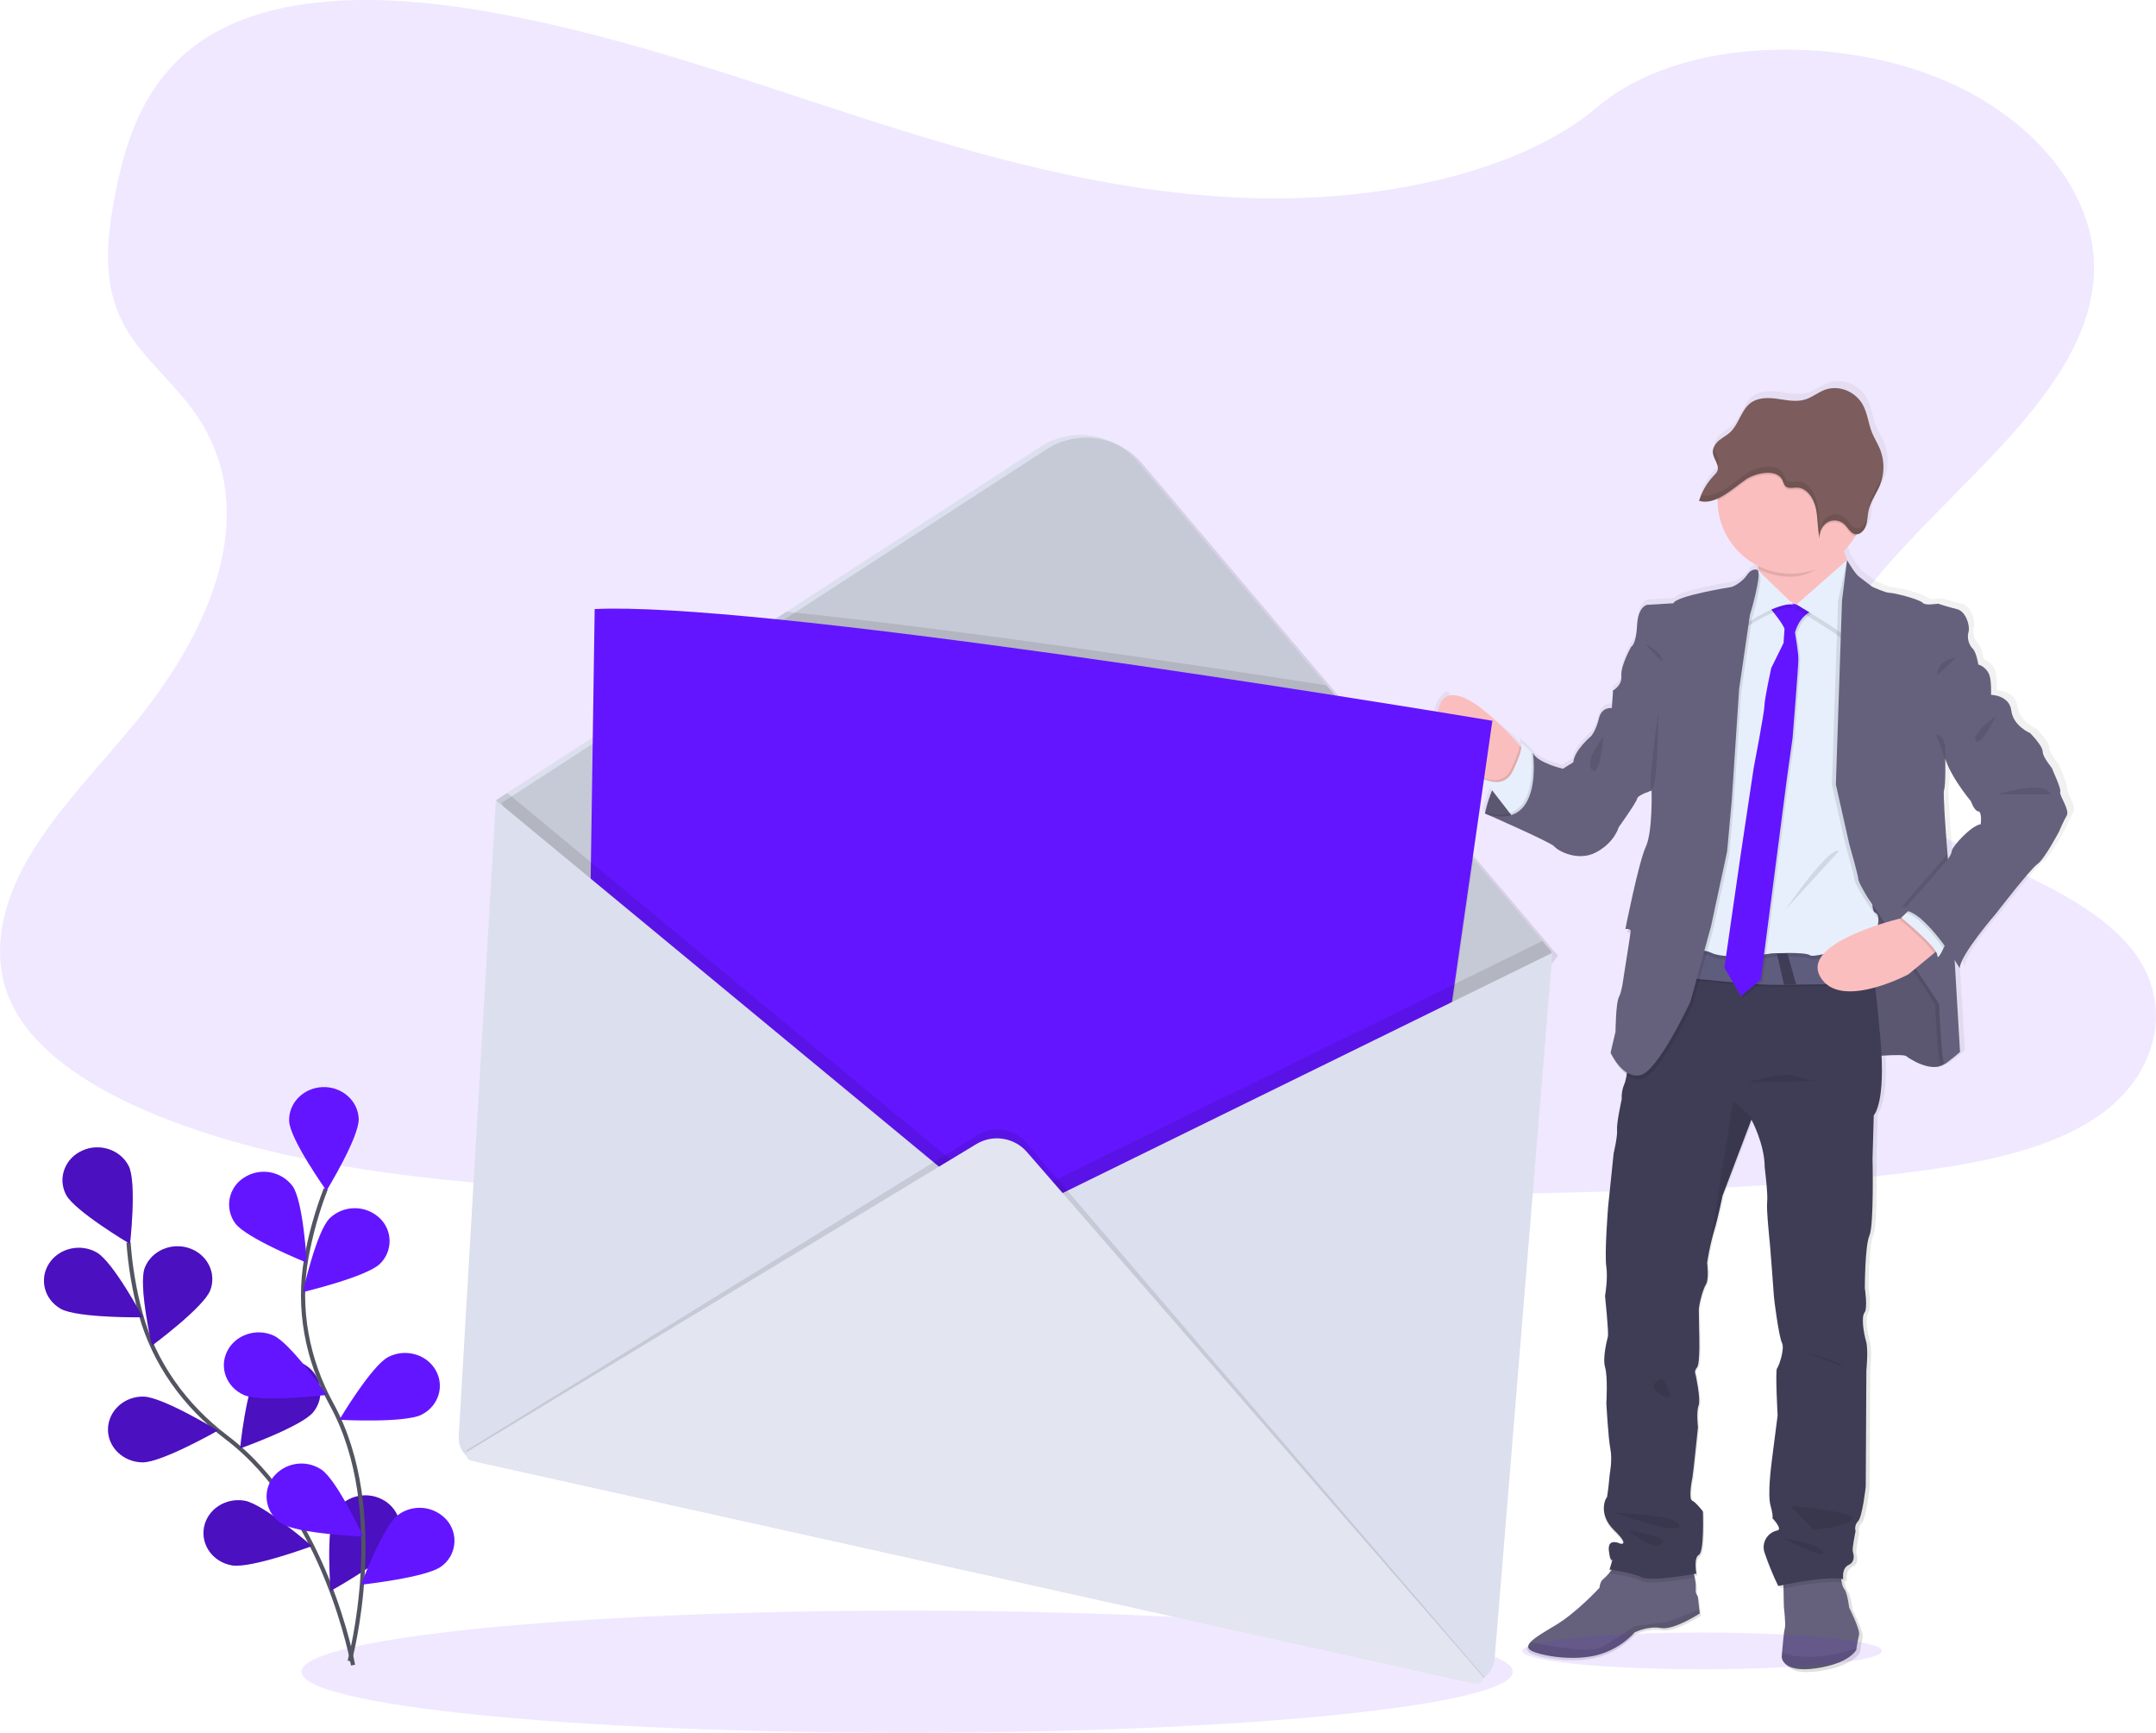
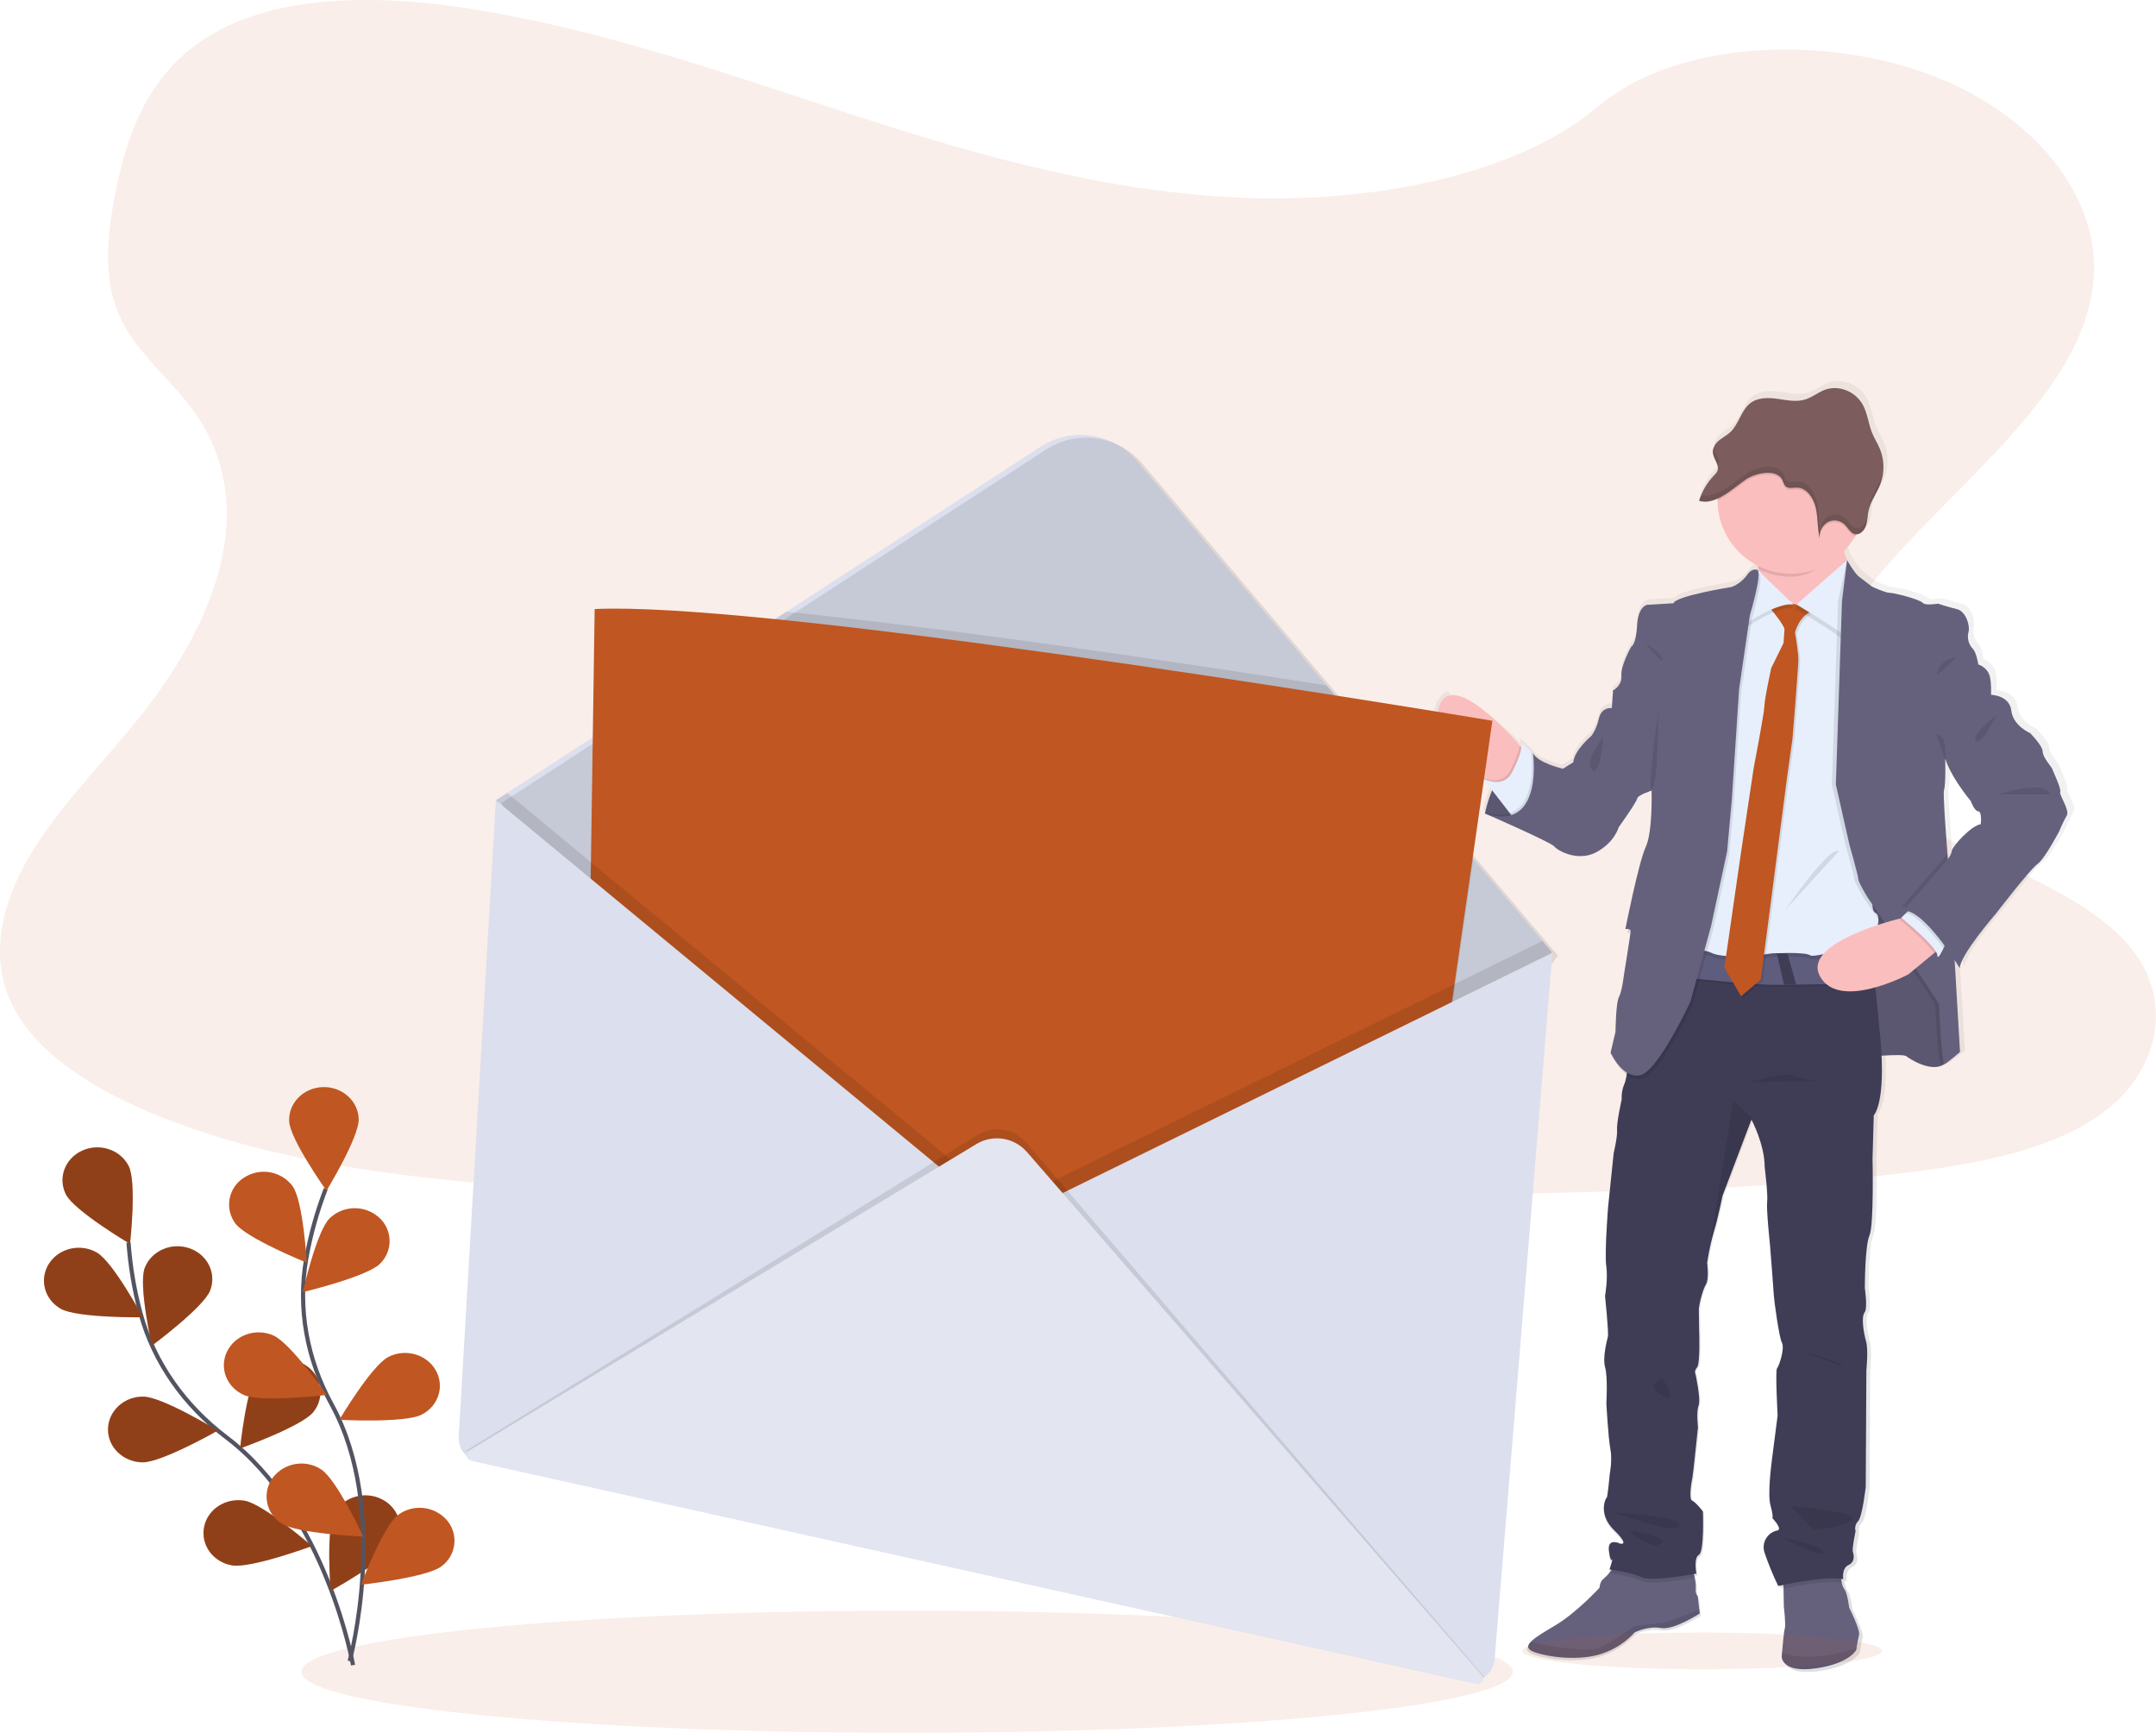
- <svg xmlns="http://www.w3.org/2000/svg" id="94c1f45f-2d92-458e-bbfe-f6c69da92e14" data-name="Layer 1" width="1034.95" height="831.61" viewBox="0 0 1034.95 831.61">
+ <svg xmlns="http://www.w3.org/2000/svg" id="94c1f45f-2d92-458e-bbfe-f6c69da92e14" data-name="Layer 1" width="1034.95px" height="831.61px" viewBox="0 0 1034.95 831.61" transform="rotate(0) scale(1, 1)">
  <defs>
    <linearGradient id="eb1b6581-0e6c-46f0-8ed9-49203ffc7122" x1="924.49" y1="836.62" x2="924.49" y2="217.05" gradientUnits="userSpaceOnUse">
-       <stop offset="0" stop-color="gray" stop-opacity="0.25" />
-       <stop offset="0.54" stop-color="gray" stop-opacity="0.12" />
-       <stop offset="1" stop-color="gray" stop-opacity="0.1" />
+       <stop offset="0" stop-color="#808080" stop-opacity="0.25" data-originalstopcolor="#808080" />
+       <stop offset="0.54" stop-color="#808080" stop-opacity="0.12" data-originalstopcolor="#808080" />
+       <stop offset="1" stop-color="#808080" stop-opacity="0.1" data-originalstopcolor="#808080" />
    </linearGradient>
  </defs>
-   <path d="M683.84,129.27C617.49,127.36,554.3,109.52,494,90S373.84,48.89,309.08,38.55c-41.65-6.65-89.28-7.59-122.84,11C153.94,67.44,143.51,98.33,137.9,127c-4.23,21.56-6.71,44.26,4.86,64.44,8,14,22.29,25.79,32.15,39.21,34.3,46.71,10.06,104.3-27.12,149.9-17.44,21.39-37.67,41.8-51.13,64.57S77,494,88.75,517.2c11.67,23,39.48,40.31,69.61,52.48,61.19,24.7,133.3,31.77,203.61,35.78,155.64,8.86,312.12,5,468.18,1.18,57.75-1.42,115.76-2.86,172.58-10.3,31.55-4.13,64.12-10.68,87-26.5,29.08-20.08,36.28-54.09,16.8-79.27-32.68-42.24-123-52.73-145.89-98.06-12.58-24.95.34-52.75,18.61-75.89,39.2-49.64,104.91-93.19,108.37-149.93,2.37-39-29.21-78-78.05-96.44-51.19-19.33-122.18-16.9-160,15.1C810.76,118.29,742.42,131,683.84,129.27Z" transform="translate(-82.53 -34.2)" fill="#6415ff" opacity="0.1" />
-   <ellipse cx="435.45" cy="802.29" rx="290.75" ry="29.32" fill="#6415ff" opacity="0.1" />
+   <path d="M683.84,129.27C617.49,127.36,554.3,109.52,494,90S373.84,48.89,309.08,38.55c-41.65-6.65-89.28-7.59-122.84,11C153.94,67.44,143.51,98.33,137.9,127c-4.23,21.56-6.71,44.26,4.86,64.44,8,14,22.29,25.79,32.15,39.21,34.3,46.71,10.06,104.3-27.12,149.9-17.44,21.39-37.67,41.8-51.13,64.57S77,494,88.75,517.2c11.67,23,39.48,40.31,69.61,52.48,61.19,24.7,133.3,31.77,203.61,35.78,155.64,8.86,312.12,5,468.18,1.18,57.75-1.42,115.76-2.86,172.58-10.3,31.55-4.13,64.12-10.68,87-26.5,29.08-20.08,36.28-54.09,16.8-79.27-32.68-42.24-123-52.73-145.89-98.06-12.58-24.95.34-52.75,18.61-75.89,39.2-49.64,104.91-93.19,108.37-149.93,2.37-39-29.21-78-78.05-96.44-51.19-19.33-122.18-16.9-160,15.1C810.76,118.29,742.42,131,683.84,129.27Z" transform="translate(-82.53 -34.2)" fill="#c05621" opacity="0.1" />
+   <ellipse cx="435.45" cy="802.29" rx="290.75" ry="29.32" fill="#c05621" opacity="0.1" />
  <path d="M252,833.31S239.1,760.22,191.22,724c-20.09-15.2-34.79-35.87-41.21-59.41a179.25,179.25,0,0,1-5.78-34.1" transform="translate(-82.53 -34.2)" fill="none" stroke="#535461" stroke-miterlimit="10" stroke-width="2" />
-   <path d="M114.21,607.49c4,7.83,30.73,23.68,30.73,23.68s3.36-29.61-.67-37.45-14-11.11-22.32-7.31S110.18,599.65,114.21,607.49Z" transform="translate(-82.53 -34.2)" fill="#6415ff" />
-   <path d="M111.66,662.28c7.9,4.51,39.44,4.11,39.44,4.11S136.87,639.81,129,635.3s-18.16-2.13-22.94,5.32S103.77,657.77,111.66,662.28Z" transform="translate(-82.53 -34.2)" fill="#6415ff" />
-   <path d="M150.87,736c9.22.13,36.23-15.25,36.23-15.25s-26.49-16.16-35.72-16.3-16.82,6.82-17,15.53S141.64,735.84,150.87,736Z" transform="translate(-82.53 -34.2)" fill="#6415ff" />
-   <path d="M193.83,785.43c9.06,1.61,38.44-9.25,38.44-9.25S209.05,756,200,754.42s-17.8,4-19.5,12.6S184.76,783.83,193.83,785.43Z" transform="translate(-82.53 -34.2)" fill="#6415ff" />
-   <path d="M183.44,653.45c-3.15,8.19-28,26.55-28,26.55s-6.58-29.12-3.43-37.31,12.74-12.42,21.41-9.45S186.59,645.27,183.44,653.45Z" transform="translate(-82.53 -34.2)" fill="#6415ff" />
-   <path d="M232.91,711.89c-5.6,6.93-35.12,17.43-35.12,17.43s3-29.65,8.56-36.57a17.38,17.38,0,0,1,23.42-3A15.2,15.2,0,0,1,232.91,711.89Z" transform="translate(-82.53 -34.2)" fill="#6415ff" />
-   <path d="M272.73,774.92c-4.28,7.72-31.49,22.78-31.49,22.78s-2.39-29.69,1.89-37.41,14.37-10.7,22.55-6.66S277,767.2,272.73,774.92Z" transform="translate(-82.53 -34.2)" fill="#6415ff" />
+   <path d="M114.21,607.49c4,7.83,30.73,23.68,30.73,23.68s3.36-29.61-.67-37.45-14-11.11-22.32-7.31S110.18,599.65,114.21,607.49Z" transform="translate(-82.53 -34.2)" fill="#c05621" />
+   <path d="M111.66,662.28c7.9,4.51,39.44,4.11,39.44,4.11S136.87,639.81,129,635.3s-18.16-2.13-22.94,5.32S103.77,657.77,111.66,662.28Z" transform="translate(-82.53 -34.2)" fill="#c05621" />
+   <path d="M150.87,736c9.22.13,36.23-15.25,36.23-15.25s-26.49-16.16-35.72-16.3-16.82,6.82-17,15.53S141.64,735.84,150.87,736Z" transform="translate(-82.53 -34.2)" fill="#c05621" />
+   <path d="M193.83,785.43c9.06,1.61,38.44-9.25,38.44-9.25S209.05,756,200,754.42s-17.8,4-19.5,12.6S184.76,783.83,193.83,785.43Z" transform="translate(-82.53 -34.2)" fill="#c05621" />
+   <path d="M183.44,653.45c-3.15,8.19-28,26.55-28,26.55s-6.58-29.12-3.43-37.31,12.74-12.42,21.41-9.45S186.59,645.27,183.44,653.45Z" transform="translate(-82.53 -34.2)" fill="#c05621" />
+   <path d="M232.91,711.89c-5.6,6.93-35.12,17.43-35.12,17.43s3-29.65,8.56-36.57a17.38,17.38,0,0,1,23.42-3A15.2,15.2,0,0,1,232.91,711.89Z" transform="translate(-82.53 -34.2)" fill="#c05621" />
+   <path d="M272.73,774.92c-4.28,7.72-31.49,22.78-31.49,22.78s-2.39-29.69,1.89-37.41,14.37-10.7,22.55-6.66S277,767.2,272.73,774.92Z" transform="translate(-82.53 -34.2)" fill="#c05621" />
  <path d="M114.21,607.49c4,7.83,30.73,23.68,30.73,23.68s3.36-29.61-.67-37.45-14-11.11-22.32-7.31S110.18,599.65,114.21,607.49Z" transform="translate(-82.53 -34.2)" opacity="0.25" />
  <path d="M111.66,662.28c7.9,4.51,39.44,4.11,39.44,4.11S136.87,639.81,129,635.3s-18.16-2.13-22.94,5.32S103.77,657.77,111.66,662.28Z" transform="translate(-82.53 -34.2)" opacity="0.25" />
  <path d="M150.87,736c9.22.13,36.23-15.25,36.23-15.25s-26.49-16.16-35.72-16.3-16.82,6.82-17,15.53S141.64,735.84,150.87,736Z" transform="translate(-82.53 -34.2)" opacity="0.25" />
  <path d="M193.83,785.43c9.06,1.61,38.44-9.25,38.44-9.25S209.05,756,200,754.42s-17.8,4-19.5,12.6S184.76,783.83,193.83,785.43Z" transform="translate(-82.53 -34.2)" opacity="0.25" />
  <path d="M183.44,653.45c-3.15,8.19-28,26.55-28,26.55s-6.58-29.12-3.43-37.31,12.74-12.42,21.41-9.45S186.59,645.27,183.44,653.45Z" transform="translate(-82.53 -34.2)" opacity="0.25" />
  <path d="M232.91,711.89c-5.6,6.93-35.12,17.43-35.12,17.43s3-29.65,8.56-36.57a17.38,17.38,0,0,1,23.42-3A15.2,15.2,0,0,1,232.91,711.89Z" transform="translate(-82.53 -34.2)" opacity="0.25" />
  <path d="M272.73,774.92c-4.28,7.72-31.49,22.78-31.49,22.78s-2.39-29.69,1.89-37.41,14.37-10.7,22.55-6.66S277,767.2,272.73,774.92Z" transform="translate(-82.53 -34.2)" opacity="0.25" />
  <path d="M250.38,831.39s19.57-71.76-8.65-123.2c-11.84-21.58-16.41-46.1-12.17-70.08a180,180,0,0,1,9.35-33.38" transform="translate(-82.53 -34.2)" fill="none" stroke="#535461" stroke-miterlimit="10" stroke-width="2" />
-   <path d="M221.33,572.22c.32,8.7,17.93,33.41,17.93,33.41s15.78-25.79,15.46-34.5-8.05-15.52-17.27-15.22S221,563.51,221.33,572.22Z" transform="translate(-82.53 -34.2)" fill="#6415ff" />
-   <path d="M195.49,621.34c5.28,7.14,34.28,18.84,34.28,18.84s-1.6-29.74-6.88-36.89a17.35,17.35,0,0,0-23.26-3.91A15.23,15.23,0,0,0,195.49,621.34Z" transform="translate(-82.53 -34.2)" fill="#6415ff" />
-   <path d="M199.69,703.71c8.38,3.65,39.68-.07,39.68-.07s-17.29-24.92-25.67-28.57-18.3-.2-22.17,7.71S191.32,700.06,199.69,703.71Z" transform="translate(-82.53 -34.2)" fill="#6415ff" />
-   <path d="M217.74,765.36c7.61,4.94,39.12,6.25,39.12,6.25s-12.58-27.31-20.18-32.24a17.33,17.33,0,0,0-23.23,4A15.23,15.23,0,0,0,217.74,765.36Z" transform="translate(-82.53 -34.2)" fill="#6415ff" />
-   <path d="M264.9,640.73c-6.4,6.28-37,13.57-37,13.57s6.49-29.15,12.88-35.43a17.42,17.42,0,0,1,23.63-.44A15.16,15.16,0,0,1,264.9,640.73Z" transform="translate(-82.53 -34.2)" fill="#6415ff" />
-   <path d="M285,713.08c-8.09,4.19-39.58,2.5-39.58,2.5s15.43-26,23.52-30.16,18.25-1.39,22.68,6.25S293.13,708.89,285,713.08Z" transform="translate(-82.53 -34.2)" fill="#6415ff" />
-   <path d="M294.39,785.94c-7.23,5.42-38.57,8.78-38.57,8.78s10.56-28.07,17.79-33.49a17.38,17.38,0,0,1,23.47,2.55A15.19,15.19,0,0,1,294.39,785.94Z" transform="translate(-82.53 -34.2)" fill="#6415ff" />
+   <path d="M221.33,572.22c.32,8.7,17.93,33.41,17.93,33.41s15.78-25.79,15.46-34.5-8.05-15.52-17.27-15.22S221,563.51,221.33,572.22Z" transform="translate(-82.53 -34.2)" fill="#c05621" />
+   <path d="M195.49,621.34c5.28,7.14,34.28,18.84,34.28,18.84s-1.6-29.74-6.88-36.89a17.35,17.35,0,0,0-23.26-3.91A15.23,15.23,0,0,0,195.49,621.34Z" transform="translate(-82.53 -34.2)" fill="#c05621" />
+   <path d="M199.69,703.71c8.38,3.65,39.68-.07,39.68-.07s-17.29-24.92-25.67-28.57-18.3-.2-22.17,7.71S191.32,700.06,199.69,703.71Z" transform="translate(-82.53 -34.2)" fill="#c05621" />
+   <path d="M217.74,765.36c7.61,4.94,39.12,6.25,39.12,6.25s-12.58-27.31-20.18-32.24a17.33,17.33,0,0,0-23.23,4A15.23,15.23,0,0,0,217.74,765.36Z" transform="translate(-82.53 -34.2)" fill="#c05621" />
+   <path d="M264.9,640.73c-6.4,6.28-37,13.57-37,13.57s6.49-29.15,12.88-35.43a17.42,17.42,0,0,1,23.63-.44A15.16,15.16,0,0,1,264.9,640.73Z" transform="translate(-82.53 -34.2)" fill="#c05621" />
+   <path d="M285,713.08c-8.09,4.19-39.58,2.5-39.58,2.5s15.43-26,23.52-30.16,18.25-1.39,22.68,6.25S293.13,708.89,285,713.08Z" transform="translate(-82.53 -34.2)" fill="#c05621" />
+   <path d="M294.39,785.94c-7.23,5.42-38.57,8.78-38.57,8.78s10.56-28.07,17.79-33.49a17.38,17.38,0,0,1,23.47,2.55A15.19,15.19,0,0,1,294.39,785.94Z" transform="translate(-82.53 -34.2)" fill="#c05621" />
  <path d="M1074.74,412.36c.6-1.64-3.9-10.73-3.9-11.18s-4.65-5.52-4.65-8.35-6.16-8.94-6.16-8.94-8.25-3.43-9.15-10.88-9.89-7.61-9.91-7.61h0s0-.68.06-1.71c0-2.32-.07-6.46-1.11-8.72a8.85,8.85,0,0,0-5.11-4.33s-.9-5.81-2.7-7.6A8.56,8.56,0,0,1,1030,335c.9-2.83-1.2-10-5.56-11s-9.3-2.68-9.3-2.68-.49.09-1.2.19l-.6-.19a26.78,26.78,0,0,1-3.16.39,3.85,3.85,0,0,1-2.54-.84c-1.51-1.64-13.67-4.77-15.92-4.77s-8.71-3-8.71-3l-6.44-4.92c-1.81-1.38-5.16-7-5.65-7.79l-.06-.11h0l0,0a27,27,0,0,1-1.36-3.92v0a35.44,35.44,0,0,0,5.58-7.67c.16-.29.3-.59.44-.88a3.59,3.59,0,0,0,1-.16c.13,0,.26-.1.39-.15a6.55,6.55,0,0,0,3.19-3.81h0c.11-.32.21-.65.29-1,0-.11,0-.23.07-.34s.1-.45.14-.68.05-.26.07-.38.07-.45.1-.68,0-.25,0-.37c0-.29.07-.57.11-.85h0a30.28,30.28,0,0,1,.47-3.15s0,0,0,0h0c.9-4,3.33-7.46,5.06-11.2h0c.25-.53.48-1.08.69-1.63s.42-1.2.59-1.81l.15-.56c.11-.44.21-.89.3-1.34,0-.2.08-.4.11-.6.1-.62.19-1.24.24-1.87A23.18,23.18,0,0,0,987,246.72c-1.13-2.8-2.8-5.32-3.94-8.12-1.73-4.24-2.18-9-4.29-13.08-3.53-6.78-11.85-10.17-18.69-7.62-3.27,1.21-6.1,3.57-9.41,4.63-4.44,1.41-9.18.35-13.77-.29s-9.67-.69-13.36,2.31c-4.25,3.45-5.42,9.94-9.41,13.73-1.67,1.59-3.76,2.61-5.53,4.08a9,9,0,0,0-2.77,3.79c0,.11-.07.21-.1.32s-.07.25-.1.38-.06.3-.08.45,0,.21,0,.31a5.33,5.33,0,0,0,0,.8h0a6.54,6.54,0,0,0,.13.75c0,.07,0,.14,0,.21s.12.41.19.62a.56.56,0,0,0,0,.12c.08.23.17.45.26.68l.15.34.12.28a17.38,17.38,0,0,1,1.39,3.46,3.91,3.91,0,0,1-.13,2.29,7,7,0,0,1-1.67,2.18,31,31,0,0,0-6.77,10.85c-.17.46-.34.92-.49,1.4v0l.21.05a8.52,8.52,0,0,0,1.31.29c.25,0,.5.06.76.08a11.75,11.75,0,0,0,3.06-.24c.25-.05.51-.11.76-.18a18.87,18.87,0,0,0,3-1.11c0,.3,0,.61,0,.91s0,.34,0,.51a35.47,35.47,0,0,0,19.69,31.71c0,.32.09.65.13,1s.07.54.1.81l-.4-.39s-2.71-1.34-5.26,2.53-7.35,5.67-7.35,5.67-27.32,4.32-28.37,7.9l-12.76.74s-4.51.6-5,10-2.85,10.29-2.85,10.29-5.25,9.24-4.8,14-4,7.16-4,7.16l-.6,8.49s-5-.74-6.31,5.07-3.75,8.5-3.75,8.5-8.26,6.86-8.71,12.67l-5.1,3.13s-11.86-2.68-14.56-7.45l-.83-.78a.75.75,0,0,1-.07-.12.28.28,0,0,0,0,.06c-1.78-1.68-5.54-5.18-5-4.38a3.64,3.64,0,0,1,.24,2.4l-.88-1-2.36-2.62s-19.17-18-30.43-19.38h0c-.15-.29-.87-3.12-2.79-1.35a15.65,15.65,0,0,0-.11,23l17.95,16.77.46.34,3.86,5c-.65,1.56-1.2,3.07-1.65,4.45,0,0,0,.09-.05.13-.09.3-.19.58-.28.86l-.09.3c-.08.28-.17.56-.25.82s-.09.33-.14.49,0,.19-.08.28c-.42,1.5-.7,2.65-.84,3.29l-1-.31,1,.42c0,.05,0,.11,0,.16l-.06.31.92.4c5.26,2.29,31.51,13.8,32.86,15.55,1.5,1.93,11.4,7.6,20.41,2.83s11-12.08,11-12.08,8.7-12.07,9-13.86,7.06-3.88,7.06-3.88.6,20-2.85,27.28-9.91,39.66-9.91,39.66a4.76,4.76,0,0,1,1.28-.08c-.24,1.17-.38,1.87-.38,1.87a4.46,4.46,0,0,1,1.59,0c-.48,3.68-3.24,20.76-3.24,20.76s-.9,7.75-2.4,10.43-1.65,16.7-1.65,16.7l-2.4,10.13a19.57,19.57,0,0,0,.91,1.75v0s2.58,5.72,6.91,8.93a18.3,18.3,0,0,1-1.21,4.64,16.07,16.07,0,0,0-1.2,7.15s-2.55,11.48-2.25,14.76-1.65,11.33-1.65,11.33L854.54,613s-1.8,22.51-.9,28.63-.61,14.45-.61,14.45,1.8,17.74,1.35,19.68-2.7,10.28-1.35,14.91.61,17.29.61,17.29.9,16.69,1.94,22.06-.3,12.23-.3,12.23-1,11.47-1.5,11.47-4.35,7.9,3.6,15.66,3,6.55,3,6.55-6.3-3.13-5.56,3.28c.72,6.1,1.71,4.51,1.8,4.34l-1.5,4.9,1,.15-.87,1a23.29,23.29,0,0,1-3,3.14c-1.81,1.34-2,4.32-2,4.32s-11.1,12.08-21.46,18.19c-5.45,3.22-10.15,5.94-12.2,8.19-1.85,2-1.55,3.66,2.29,4.93,8.11,2.68,22.36,4,32.57.6a38.06,38.06,0,0,0,15.91-10.29s6.46-3.28,12.77-2.09,18.91-7,18.91-7l-.23-2.12-.67-6.09a4.79,4.79,0,0,1-1.05-3.72,19.31,19.31,0,0,0-.53-5.36c-.1-.59-.22-1.18-.33-1.73l1.15-.21s-1.49-7.61,1.21-9.1,1.94-21,1.94-21-3.44-4.47-5.25-5.21-.15-10,.16-11.19,2.7-24.3,2.7-24.3-.9-7.3.3-10.43S897,694,897,694s-.9-1.49.76-3.28,1-17.74,1-17.74-.14-8.05-.14-10.14,1.8-9.69,3.45-12.22.6-10.44.6-10.44v0l.09-.59c0-.23.08-.51.14-.85l.13-.79A112.6,112.6,0,0,1,906,624.94c2-6.26,4.2-17.29,4.2-17.29l14-36.4.16-.43s6.45,11.93,6.45,23c0,0,1.65,13.27,1.2,16.85S933.34,631,933.34,631s1.95,24.15,1.95,25.2,2.4,19.68,3.91,22.51-1.51,11.48-2.41,12.37.3,22.81.3,22.81-2.25,17.29-2.7,20.87-2.25,17.3-.75,22.66.9,6.11.9,6.11,5.41,5.52,2.25,6a8.25,8.25,0,0,0-6,10.87,139.25,139.25,0,0,0,6.61,16s.93-.21,2.48-.52l0,1.77.18,8.88s1,8.5.45,10.44c-.44,1.42-1,8.1-1.33,11.59-.11,1.27-.17,2.12-.17,2.12s0,7.9,16.66,5.52,19.66-8.94,19.66-8.94,0-.31.12-.82c.25-1.51.79-4.71,1.23-6.49.6-2.39-4.8-13.12-4.8-13.12s-.9-7.3-2.41-8.94a7.92,7.92,0,0,1-1.2-3.13c-.14-.6-.26-1.23-.36-1.84a11,11,0,0,1,1.11.2s-.9-5.22,2.56-6.86,2.55-5.06,2.1-6.56,1.35-9.84,1.35-9.84a4.85,4.85,0,0,1,1.2-4.76c2.11-2.1,3.75-16.7,3.75-16.7l.3-56.35s1.06-10-.14-14-2.41-11.77-.76-13.86.15-11.77.15-11.77,0-20.43,2.26-25.49,1.5-37.12,1.5-37.12l.59-21s4.91-4.64,3.75-28.83c5.23-.33,11.13-.52,12,.2,1.65,1.35,12.31,8.2,18.61,3.88,1.35-.6,7.5-5.81,7.5-5.81l-2.64-44.7c1.65,2.49,2.65,4.15,2.65,4.15,0-6.26,17.71-26.54,17.71-26.54s16.51-21.31,20.11-23.85,10.66-15.95,10.66-15.95a64.65,64.65,0,0,1,3.61-7.45C1079.55,421.16,1074.14,414,1074.74,412.36ZM1036,428c-4.5.45-14,10.74-14.11,13-.07,1.18-1.07,2.76-2,4-.07-.9-.15-1.82-.22-2.75-1.06-13.17-2.21-29.22-1.69-30.78.91-2.68.6-14.75.6-14.75l0,0,.16-.23c3,9.35,12.43,20.38,12.43,20.38s1.65,4.77,3.6,4.92S1036,428,1036,428Z" transform="translate(-82.53 -34.2)" fill="url(#eb1b6581-0e6c-46f0-8ed9-49203ffc7122)" />
  <path d="M795.34,424.61s5.47-28.7,23.08-28.85l12.87,26.48-8.58,5.92S804.07,428.75,795.34,424.61Z" transform="translate(-82.53 -34.2)" fill="#65617d" />
  <path d="M831.29,422.24l-8.58,5.92s-13.12.42-22.5-1.89a26.92,26.92,0,0,1-4.87-1.66s0-.16.1-.46c0,0,0-.07,0-.11a64.76,64.76,0,0,1,3.33-10.54c.55-1.29,1.16-2.62,1.82-3.95,2.58-5,6.2-9.82,11.16-12.23a15.17,15.17,0,0,1,5.87-1.53l.52,0h.26l.28.59,4.35,8.94Z" transform="translate(-82.53 -34.2)" opacity="0.1" />
  <path d="M977.45,541.48s18.5-1.77,20.12-.44,12.13,8.13,18.35,3.84,2.07-19.23,2.07-19.82-.59-21.75-.59-21.75l-11.1-14.94-13.9-26.18L964,459.37l.74,41.58-.15,21.3Z" transform="translate(-82.53 -34.2)" fill="#65617d" />
  <path d="M977.45,541.48s18.5-1.77,20.12-.44,12.13,8.13,18.35,3.84,2.07-19.23,2.07-19.82-.59-21.75-.59-21.75l-11.1-14.94-13.9-26.18L964,459.37l.74,41.58-.15,21.3Z" transform="translate(-82.53 -34.2)" opacity="0.1" />
  <path d="M814.72,395s-1.48,18.05-12.72,18.34c0,0-3.19-1.92-7.48-5.12-9.88-7.39-25.55-21.6-21.22-34.82,6.21-18.93,36.39,16,36.39,16L812,392Z" transform="translate(-82.53 -34.2)" fill="#fbbebe" />
  <path d="M814.72,395s-1.48,18.05-12.72,18.34c0,0-3.19-1.92-7.48-5.12l-.95-1.23a14.79,14.79,0,0,0,6.16,1.66,8.33,8.33,0,0,0,8-5.07,63.51,63.51,0,0,0,3.11-7.16A20.87,20.87,0,0,0,812,392Z" transform="translate(-82.53 -34.2)" opacity="0.1" />
  <path d="M809.84,427.72l-2.53-3.26-8.52-11-4.34-5.61a14.62,14.62,0,0,0,6.16,1.66c2.83.07,6-1,8-5.06a64.62,64.62,0,0,0,3.11-7.17c1.4-4,1.38-6,.88-6.73s3.14,2.68,4.89,4.34l.06.06.82.77.3.6,4.29,8.57s0,.12,0,.36C823.38,408,824.83,425.27,809.84,427.72Z" transform="translate(-82.53 -34.2)" fill="#e7effd" />
  <path d="M898.46,808.51s-12.43,8.14-18.64,7-12.58,2.08-12.58,2.08a37.48,37.48,0,0,1-15.69,10.21c-10,3.4-24.1,2.06-32.09-.6-3.78-1.26-4.09-2.88-2.27-4.89,2-2.24,6.66-4.93,12-8.13,10.21-6.06,21.15-18,21.15-18s.15-3,1.93-4.28a23.06,23.06,0,0,0,3-3.12c1.59-1.88,3.08-3.84,3.08-3.84L894.91,786s.62,2.63,1.11,5.32a19.27,19.27,0,0,1,.51,5.33,4.82,4.82,0,0,0,1,3.69l.66,6Z" transform="translate(-82.53 -34.2)" fill="#65617d" />
  <path d="M974.94,818.72c-.44,1.77-1,4.94-1.21,6.43l-.13.82s-3,6.51-19.37,8.88-16.42-5.48-16.42-5.48.06-.84.16-2.11c.29-3.46.88-10.09,1.32-11.5.58-1.92-.45-10.36-.45-10.36l-.17-8.81-.13-6.12,27.23-2.82a49.4,49.4,0,0,0,.88,6.06,7.75,7.75,0,0,0,1.19,3.11c1.48,1.63,2.36,8.88,2.36,8.88S975.53,816.35,974.94,818.72Z" transform="translate(-82.53 -34.2)" fill="#65617d" />
  <path d="M894.91,786s.62,2.63,1.11,5.32c-3.95.73-21.21,3.72-25.52,1.63-4.89-2.37-15.39-3.7-15.39-3.7l.17-.6c1.59-1.88,3.08-3.84,3.08-3.84Z" transform="translate(-82.53 -34.2)" opacity="0.1" />
  <path d="M966.65,793.71c-6.9-1.17-22,1.66-28,2.88l-.13-6.12,27.23-2.82A49.4,49.4,0,0,0,966.65,793.71Z" transform="translate(-82.53 -34.2)" opacity="0.1" />
  <path d="M982,569.44l-.59,20.86s.74,31.81-1.48,36.84-2.22,25.3-2.22,25.3,1.48,9.61-.15,11.68-.44,9.76.74,13.76.15,13.91.15,13.91l-.3,55.92s-1.62,14.49-3.7,16.57a4.85,4.85,0,0,0-1.18,4.73s-1.77,8.28-1.33,9.77,1.33,4.88-2.07,6.5-2.52,6.81-2.52,6.81c-8.13-1.93-31.21,3.26-31.21,3.26a138.84,138.84,0,0,1-6.51-15.84,8.19,8.19,0,0,1,5.92-10.79c3.1-.45-2.22-5.92-2.22-5.92s.59-.74-.89-6.06.29-19,.74-22.5,2.66-20.71,2.66-20.71-1.18-21.74-.29-22.63,3.84-9.47,2.37-12.28-3.86-21.3-3.86-22.34-1.91-25-1.91-25-1.78-16.72-1.33-20.27-1.19-16.71-1.19-16.71c0-11-6.36-22.79-6.36-22.79l-.16.43L909.4,608.06s-2.22,10.94-4.14,17.15a112.18,112.18,0,0,0-2.89,12.85l-.13.79c0,.33-.1.61-.13.83l-.09.6v0s1,7.84-.6,10.36-3.4,10.06-3.4,12.13.15,10.06.15,10.06.59,15.83-1,17.61-.75,3.25-.75,3.25,2.66,12,1.48,15.09-.29,10.35-.29,10.35-2.37,22.94-2.66,24.12-1.93,10.36-.15,11.1,5.17,5.17,5.17,5.17.75,19.39-1.92,20.86-1.19,9-1.19,9-21.44,4.14-26.32,1.77-15.39-3.7-15.39-3.7l1.47-4.86c-.09.17-1.07,1.75-1.77-4.31-.73-6.36,5.48-3.26,5.48-3.26s4.88,1.19-3-6.5-4-15.54-3.55-15.54,1.49-11.38,1.49-11.38,1.33-6.81.29-12.14-1.92-21.9-1.92-21.9.74-12.57-.59-17.15.88-12.88,1.33-14.8S853,656.13,853,656.13s1.48-8.28.59-14.34.89-28.41.89-28.41l2.66-25.74s1.92-8,1.63-11.25S861,561.75,861,561.75a16,16,0,0,1,1.18-7.1c1.48-3,2.07-12.72,2.07-12.72l14.21-32.55,7-28.7,93.93-.89s.35,2.49.92,7,1.37,11.21,2.26,19.48c.82,7.51,1.72,16.34,2.59,26.17C988,563.82,982,569.44,982,569.44Z" transform="translate(-82.53 -34.2)" fill="#3f3d56" />
  <path d="M973.31,310.4l-21.9,23.38s-28.1-11.25-25.14-15.09c1.14-1.49,1-6.19.3-11.37-1-8.2-3.26-17.63-3.26-17.63s49.11-8,45,.29c-1.51,3-1.25,6.56-.31,9.83A37,37,0,0,0,973.31,310.4Z" transform="translate(-82.53 -34.2)" fill="#fbbebe" />
  <path d="M968.28,290c-1.51,3-2.23,3.32-1.29,6.59C960.57,303.46,952.4,311,942.24,311a35.06,35.06,0,0,1-15.67-3.67c-1-8.2-3.26-17.63-3.26-17.63S972.42,281.7,968.28,290Z" transform="translate(-82.53 -34.2)" opacity="0.1" />
  <path d="M977.46,274.89a35.22,35.22,0,0,1-70.43,0c0-.17,0-.34,0-.5a35.21,35.21,0,0,1,70.42.5Z" transform="translate(-82.53 -34.2)" fill="#fbbebe" />
  <path d="M982.55,507.18c-4.66,0-20.19.17-37.55.44h-.21l-5.73.1h-.18c-20.58.33-40.87-3.69-49-2.93-17.3,1.62,6.22-16,6.22-16a144.78,144.78,0,0,0,39.43,4l5-.26c15.72-.89,31.53-2.37,39.79-4.85C980.87,492.26,981.66,498.91,982.55,507.18Z" transform="translate(-82.53 -34.2)" opacity="0.1" />
  <path d="M982.55,506.29c-4.66,0-20.19.17-37.55.44h-.21l-5.73.1h-.18c-20.58.33-40.87-3.69-49-2.93-17.3,1.63,6.22-16,6.22-16a144.78,144.78,0,0,0,39.43,4l5-.26c15.72-.89,31.53-2.37,39.79-4.84C980.87,491.38,981.66,498,982.55,506.29Z" transform="translate(-82.53 -34.2)" fill="#5f5d7e" />
  <path d="M932.78,320.16l-27.22,12.73-21,162.43s12.42-5.62,19.53-2.07,29,.3,29,.3,16-.89,18.35.89S981.6,487,981.6,487s5-11.24,1.18-13S984,454.79,984,454.79L981.6,337.62l-4.74-15.09-12.72-7.69-13,10.35-6.21.89Z" transform="translate(-82.53 -34.2)" opacity="0.1" />
  <path d="M932.78,318.39l-27.22,12.72-21,162.44s12.42-5.62,19.53-2.07,29,.29,29,.29,16-.88,18.35.89,30.18-7.4,30.18-7.4,5-11.24,1.18-13S984,453,984,453L981.6,335.84l-4.74-15.08-12.72-7.7-13,10.36-6.21.89Z" transform="translate(-82.53 -34.2)" fill="#e7effd" />
  <path d="M932.33,325.93s7.84,9.32,7.7,11.25-.45,6.51-.45,6.51l-5.92,12s-3.25,14.94-3.25,18.05-5.18,30-5.18,30L919,445.17l-7.84,54.3,8,13.75,9.46-8,12.58-96.76,2.66-19.08s2.81-34.32,2.81-37.87-1.62-12.87-1.62-12.87,1.92-8.88,9.91-11-.59-.45-.59-.45l-4.59-3.69-4,1.62S934.7,321.79,932.33,325.93Z" transform="translate(-82.53 -34.2)" opacity="0.1" />
-   <path d="M931.44,325.05s7.85,9.32,7.7,11.24-.45,6.51-.45,6.51l-5.91,12s-3.26,14.94-3.26,18.05-5.18,30-5.18,30l-6.21,41.42-7.84,54.3,8,13.76,9.47-8,12.57-96.75L943,388.51s2.81-34.32,2.81-37.87-1.62-12.87-1.62-12.87,1.92-8.88,9.91-10.95-.59-.44-.59-.44l-4.59-3.7-4,1.63S933.81,320.9,931.44,325.05Z" transform="translate(-82.53 -34.2)" fill="#6415ff" />
+   <path d="M931.44,325.05s7.85,9.32,7.7,11.24-.45,6.51-.45,6.51l-5.91,12s-3.26,14.94-3.26,18.05-5.18,30-5.18,30l-6.21,41.42-7.84,54.3,8,13.76,9.47-8,12.57-96.75L943,388.51s2.81-34.32,2.81-37.87-1.62-12.87-1.62-12.87,1.92-8.88,9.91-10.95-.59-.44-.59-.44l-4.59-3.7-4,1.63S933.81,320.9,931.44,325.05Z" transform="translate(-82.53 -34.2)" fill="#c05621" />
  <path d="M926.27,309.51s-1.19.89-1.48,6.81-4.44,19.23-4.44,19.23,15.39-10.65,23.08-9.47Z" transform="translate(-82.53 -34.2)" opacity="0.1" />
  <path d="M926.27,307.74s-1.19.88-1.48,6.8-4.44,19.23-4.44,19.23,15.39-10.65,23.08-9.46Z" transform="translate(-82.53 -34.2)" fill="#e7effd" />
  <path d="M968.28,304.78,944,326.08s20.42,12.13,23.08,15.09,5.32-29,5.32-29Z" transform="translate(-82.53 -34.2)" opacity="0.1" />
  <path d="M969.17,303l-24.26,21.31S965.32,336.44,968,339.4s5.32-29,5.32-29Z" transform="translate(-82.53 -34.2)" fill="#e7effd" />
  <path d="M927.15,309.51s-2.66-1.33-5.17,2.52a16.8,16.8,0,0,1-7.25,5.62s-26.93,4.29-28,7.84l-12.58.74s-4.44.59-4.88,9.91-2.81,10.21-2.81,10.21-5.18,9.17-4.73,13.9-4,7.11-4,7.11l18.49,48.08s.6,19.82-2.81,27.07-9.76,39.35-9.76,39.35,2.66-.59,2.51,1.18S863,504.2,863,504.2s-.89,7.69-2.37,10.36S859,531.12,859,531.12l-2.36,10.06s5.62,12.58,14.2,10.8,24.11-35.35,24.11-35.35l9.92-36.25,7.69-35.8,2.22-24.26,3.55-53.7,5.18-35.51S929.23,312,927.15,309.51Z" transform="translate(-82.53 -34.2)" opacity="0.1" />
  <path d="M926.27,307.74s-2.67-1.33-5.18,2.51a16.71,16.71,0,0,1-7.25,5.62s-26.92,4.29-28,7.84l-12.58.74s-4.43.6-4.88,9.92-2.81,10.2-2.81,10.2-5.18,9.18-4.73,13.91-4,7.1-4,7.1l18.5,48.08s.59,19.82-2.81,27.07-9.77,39.36-9.77,39.36,2.66-.6,2.52,1.18-3.26,21.15-3.26,21.15-.89,7.7-2.37,10.36-1.62,16.57-1.62,16.57l-2.37,10.06s5.62,12.57,14.2,10.8S894,514.85,894,514.85l9.91-36.24,7.69-35.8,2.22-24.27,3.55-53.7,5.18-35.5S928.34,310.25,926.27,307.74Z" transform="translate(-82.53 -34.2)" fill="#65617d" />
  <path d="M831.29,422.24l-8.58,5.92s-13.12.42-22.5-1.89l-4.77-2.12-1-.42,1,.31c4.95,1.47,8.82,1.44,11.85.42,12.14-4.09,10.8-24.14,10.33-28.67,0-.46-.08-.75-.1-.86a.28.28,0,0,1,0-.06l.07.12a6.62,6.62,0,0,0,.56.78c.17.19.35.39.54.58h0l4.29,8.57s0,.12,0,.36Z" transform="translate(-82.53 -34.2)" opacity="0.1" />
  <path d="M861,364.4l-4.15,1.18-.59,8.43s-4.88-.74-6.21,5-3.7,8.44-3.7,8.44-8.14,6.8-8.58,12.57l-5,3.11s-11.69-2.67-14.35-7.4c0,0,5.33,38.17-23.08,28.85,0,0,31.81,13.9,33.29,15.83s11.24,7.54,20.12,2.81,10.8-12,10.8-12,8.58-12,8.87-13.76,7-3.85,7-3.85l12.72-30.77Z" transform="translate(-82.53 -34.2)" fill="#65617d" />
  <path d="M964.88,322.53,969.17,303s1.92,6.36,3.85,7.84l6.36,4.89s6.36,2.95,8.58,2.95,14.2,3.11,15.68,4.74,7.4.44,7.4.44,4.88,1.63,9.17,2.66,6.36,8.14,5.47,11a8.53,8.53,0,0,0,2.07,8c1.78,1.78,2.67,7.55,2.67,7.55a8.66,8.66,0,0,1,5,4.29c1.48,3.25,1,10.35,1,10.35l-22,31.07s.29,12-.59,14.65,3.1,47.93,3.1,47.93l4.59,77.81s-6.07,5.18-7.4,5.77-2.66-27.51-2.66-28.55-34.17-51.19-34.17-51.19-4.59-7.39-4.59-9-4.29-16.57-4.29-16.57l-6.51-28.85Z" transform="translate(-82.53 -34.2)" opacity="0.1" />
  <path d="M1038.31,366c0,1,0,1.7,0,1.7l-22,31,0,0s.3,12-.58,14.64c-.52,1.55.61,17.47,1.66,30.55.74,9.43,1.44,17.38,1.44,17.38l1.95,33,2.63,44.8s-6.06,5.18-7.39,5.77-2.66-27.51-2.66-28.55-34.18-51.18-34.18-51.18-4.59-7.41-4.59-9-4.29-16.57-4.29-16.57l-6.5-28.85,2.95-88.17L969.17,303s3.7,6.37,5.62,7.84l6.36,4.88s6.36,3,8.58,3,14.21,3.1,15.69,4.73,7.39.44,7.39.44,4.88,1.63,9.17,2.66,6.37,8.14,5.48,11a8.51,8.51,0,0,0,2.07,8c1.77,1.77,2.66,7.54,2.66,7.54a8.7,8.7,0,0,1,5,4.3C1038.25,359.54,1038.35,363.65,1038.31,366Z" transform="translate(-82.53 -34.2)" fill="#65617d" />
  <path d="M857.48,760.14c.73,0,31.8,1.18,31.21,6.21S857.48,760.14,857.48,760.14Z" transform="translate(-82.53 -34.2)" opacity="0.1" />
  <path d="M864.43,768.57s20.86,3.4,15.38,6.51S864.43,768.57,864.43,768.57Z" transform="translate(-82.53 -34.2)" opacity="0.1" />
  <path d="M942,756.88s34.62,3,29.44,6.81-17.46,4.43-18,4.58S942,756.88,942,756.88Z" transform="translate(-82.53 -34.2)" opacity="0.1" />
  <path d="M937.81,772.12s19.23,3.25,19.82,7S937.81,772.12,937.81,772.12Z" transform="translate(-82.53 -34.2)" opacity="0.1" />
  <path d="M948.46,683.06s17.6,4.14,18.64,7Z" transform="translate(-82.53 -34.2)" opacity="0.1" />
  <path d="M880.55,695.78s-9.17,2.66-.29,8S880.55,695.78,880.55,695.78Z" transform="translate(-82.53 -34.2)" opacity="0.1" />
  <path d="M921.24,553.61c1,0,17.16-5.32,22.78-3A37.49,37.49,0,0,0,956.59,553Z" transform="translate(-82.53 -34.2)" opacity="0.1" />
  <path d="M923.31,570.47l-.16,1.47L909.4,608.06s-2.22,10.94-4.14,17.15a112.18,112.18,0,0,0-2.89,12.85l12.21-75.72Z" transform="translate(-82.53 -34.2)" opacity="0.1" />
  <path d="M944.79,506.73l-5.73.1h-.18l-3.36-14.91,5-.27Z" transform="translate(-82.53 -34.2)" fill="#3f3d56" />
  <path d="M1014.59,488.67l-3.69,3-12.29,10.13s-33.29,17.76-42.46.89c-8.08-14.86,29.66-25.47,38.75-27.78,1.23-.31,1.93-.47,1.93-.47Z" transform="translate(-82.53 -34.2)" fill="#fbbebe" />
  <path d="M872.42,343.24s6.51,3,8,7.1S872.42,343.24,872.42,343.24Z" transform="translate(-82.53 -34.2)" opacity="0.1" />
  <path d="M852.3,387.62s-9.47,11.54-5.62,16S852.3,387.62,852.3,387.62Z" transform="translate(-82.53 -34.2)" opacity="0.1" />
  <path d="M1021.54,349.75s-8.88.89-9.17,8.58Z" transform="translate(-82.53 -34.2)" opacity="0.1" />
  <path d="M939.29,471.06c.88-.89,21.3-31.07,26-28.4Z" transform="translate(-82.53 -34.2)" opacity="0.1" />
  <path d="M977.46,274.89a35,35,0,0,1-4.17,16.62l-.26-.05c-2.23-.47-3.39-3.07-5.1-4.69a6.93,6.93,0,0,0-8-1.12,8.13,8.13,0,0,0-3.92,7.59c-1.13-4.74-.77-9.77-1.87-14.52s-4.41-9.55-8.95-9.63c-2,0-4.23.71-5.65-.75-.85-.88-1-2.27-1.66-3.35-3.24-5.24-13.11-2.59-17.14.1s-8.7,7-13.71,9.3a35.21,35.21,0,0,1,70.42.5Z" transform="translate(-82.53 -34.2)" opacity="0.1" />
  <path d="M937.89,264.11c.64,1.07.81,2.46,1.66,3.34,1.41,1.47,3.7.71,5.65.75,4.54.08,7.85,4.88,8.95,9.63s.74,9.78,1.87,14.52a8.11,8.11,0,0,1,3.93-7.59,6.93,6.93,0,0,1,8,1.12c1.71,1.62,2.87,4.22,5.1,4.69s4.38-1.67,5.19-4,.75-4.93,1.28-7.37c1-4.61,4-8.4,5.68-12.79a23.17,23.17,0,0,0-.15-16.52c-1.11-2.78-2.76-5.28-3.89-8.05-1.7-4.22-2.14-9-4.22-13-3.48-6.73-11.68-10.09-18.43-7.56-3.21,1.2-6,3.54-9.27,4.59-4.37,1.41-9.05.35-13.57-.28s-9.53-.69-13.17,2.28c-4.19,3.43-5.33,9.87-9.27,13.63-1.65,1.58-3.7,2.59-5.44,4s-3.25,3.63-3,6c.26,3.06,3.26,5.84,2.15,8.68a7,7,0,0,1-1.64,2.17,30.93,30.93,0,0,0-7.16,12.18c7.91,2.48,16.48-6.25,22.68-10.38C924.79,261.52,934.65,258.86,937.89,264.11Z" transform="translate(-82.53 -34.2)" fill="#7c5c5c" />
  <path d="M1014.59,488.67l-3.69,3c-3.25-5.4-16.58-16.2-16.58-16.2l.58-.56c1.23-.31,1.93-.47,1.93-.47Z" transform="translate(-82.53 -34.2)" opacity="0.1" />
  <path d="M1018.14,483.19s-1.33,3.3-2.69,6.14-2.86,5.44-2.93,3.33c-.15-4.14-17.31-18.05-17.31-18.05l2.33-2.26,2.69-2.62Z" transform="translate(-82.53 -34.2)" fill="#e7effd" />
  <path d="M1018.73,461.29l1.95,33c-4.6-7.15-17.22-25.47-25.33-24.88L1015,446.8a26.81,26.81,0,0,0,2.26-2.89C1018,453.34,1018.73,461.29,1018.73,461.29Z" transform="translate(-82.53 -34.2)" opacity="0.1" />
  <path d="M1018.14,483.19s-1.33,3.3-2.69,6.14c-5.16-7.07-12.25-15.42-17.91-17l2.69-2.62Z" transform="translate(-82.53 -34.2)" opacity="0.1" />
  <path d="M1032.93,363.51l5.33,4.14s8.87.15,9.76,7.55,9,10.8,9,10.8,6.06,6.06,6.06,8.87,4.59,7.84,4.59,8.29,4.44,9.47,3.84,11.09,4.74,8.73,3.11,11.39a65.63,65.63,0,0,0-3.55,7.4s-6.95,13.32-10.5,15.83-19.83,23.67-19.83,23.67-17.45,20.12-17.45,26.33c0,0-17-28.4-27.08-27.66l19.68-22.64s3.4-3.69,3.55-5.91,9.47-12.43,13.91-12.87c0,0,.73-6.07-1.19-6.22s-3.55-4.88-3.55-4.88-13-15.38-13.17-25.15S1032.93,363.51,1032.93,363.51Z" transform="translate(-82.53 -34.2)" fill="#65617d" />
  <path d="M1040.77,377.56s-12.42,9.18-9.76,12.13S1040.77,377.56,1040.77,377.56Z" transform="translate(-82.53 -34.2)" opacity="0.1" />
  <path d="M1041.36,415.44s23.08-7.4,25.45,0Z" transform="translate(-82.53 -34.2)" opacity="0.1" />
  <path d="M898.46,808.51s-12.43,8.14-18.64,7-12.58,2.08-12.58,2.08a37.48,37.48,0,0,1-15.69,10.21c-10,3.4-24.1,2.06-32.09-.6-3.78-1.26-4.09-2.88-2.27-4.89,8.69,1.73,28.1,5.18,33.33,2.67,6.8-3.26,16.57-10.36,16.57-10.36s12.73-1.77,14.5-1.77c1.26,0,11.09-4.06,16.64-6.38Z" transform="translate(-82.53 -34.2)" opacity="0.1" />
  <path d="M973.73,825.15l-.13.82s-3,6.51-19.37,8.88-16.42-5.48-16.42-5.48.06-.84.16-2.11C943.17,829.23,954.51,831.43,973.73,825.15Z" transform="translate(-82.53 -34.2)" opacity="0.1" />
  <path d="M878.56,375.79s0,33.73-2.89,37.06S878.56,375.79,878.56,375.79Z" transform="translate(-82.53 -34.2)" opacity="0.1" />
  <path d="M1011.92,386.66l4.29,12.06S1017.92,386.88,1011.92,386.66Z" transform="translate(-82.53 -34.2)" opacity="0.1" />
  <g opacity="0.1">
    <path d="M907.32,257.35c1.08-2.78-1.76-5.5-2.13-8.48a5.56,5.56,0,0,0-.47,2.68c.19,2.24,1.84,4.33,2.28,6.41A4,4,0,0,0,907.32,257.35Z" transform="translate(-82.53 -34.2)" />
    <path d="M956.42,289.21c-1.06-4.66-.75-9.6-1.83-14.27s-4.41-9.55-8.94-9.63c-2,0-4.24.72-5.65-.74-.86-.88-1-2.28-1.67-3.35-3.24-5.25-13.1-2.59-17.14.1-6,4-14.36,12.43-22.12,10.53-.37.89-.71,1.8-1,2.73,7.91,2.48,16.48-6.25,22.68-10.38,4-2.68,13.9-5.34,17.14-.09.64,1.07.81,2.46,1.66,3.34,1.41,1.47,3.7.71,5.65.75,4.54.08,7.85,4.88,8.95,9.63s.74,9.78,1.87,14.52A8.16,8.16,0,0,1,956.42,289.21Z" transform="translate(-82.53 -34.2)" />
    <path d="M978.66,283.67c-.8,2.34-2.91,4.5-5.19,4s-3.39-3.07-5.09-4.7a7,7,0,0,0-8-1.11,8.06,8.06,0,0,0-3.93,7.16,7.76,7.76,0,0,1,3.49-4.28,6.93,6.93,0,0,1,8,1.12c1.71,1.62,2.87,4.22,5.1,4.69s4.38-1.67,5.19-4a20.21,20.21,0,0,0,.81-4.25A11.1,11.1,0,0,1,978.66,283.67Z" transform="translate(-82.53 -34.2)" />
    <path d="M985.62,263.51c-1.66,4.39-4.68,8.17-5.68,12.79-.2.93-.32,1.88-.43,2.84,1-4.6,4-8.37,5.67-12.75a22.81,22.81,0,0,0,1.37-6.13A22.39,22.39,0,0,1,985.62,263.51Z" transform="translate(-82.53 -34.2)" />
  </g>
  <circle cx="689.3" cy="336.07" r="0.36" fill="#e6e8ec" />
-   <ellipse cx="817.04" cy="792.28" rx="86.34" ry="8.81" fill="#6415ff" opacity="0.1" />
+   <ellipse cx="817.04" cy="792.28" rx="86.34" ry="8.81" fill="#c05621" opacity="0.1" />
  <path d="M582.08,248.59,320.57,418.25l170.66,307.8a11.91,11.91,0,0,0,7.6,5.8l154.63,37.72A11.92,11.92,0,0,0,667,763.16l76.7-159.35,84.06-112.37-199.48-236A35.35,35.35,0,0,0,582.08,248.59Z" transform="translate(-82.53 -34.2)" fill="#dcdfed" />
  <path d="M830.42,492.77l-.74,1-49.24,65.83-.89,1.19-33.19,44.37-65.6,136.31-1.84,3.81-9.26,19.23a11.92,11.92,0,0,1-13.56,6.41L501.47,733.18a11.89,11.89,0,0,1-7.6-5.8L479,700.61l-2.67-4.82L369,502.13l-.92-1.65-44.86-80.9,5.42-3.52,41.09-26.65.95-.62,86.53-56.14,5.46-3.54,122.05-79.19a35.34,35.34,0,0,1,46.22,6.84l91,107.7,4,4.8,66.05,78.14.36.43,33.21,39.28,4.18,4.95Z" transform="translate(-82.53 -34.2)" opacity="0.1" />
  <path d="M789.79,446.5l-8.06,56L779.3,519.4l-1.39,36-.11,2.81-7.23,188.1a11.93,11.93,0,0,1-14.51,11.17l-77.94-17.4-.84-.19L477.39,695.28l-3.67-.82L363.83,669.92l2.52-169.12.08-5.65.76-51.19.84-56.5,86.53-56.14,5.46-3.54c80.26,8.23,187,24.06,259.31,35.35l4,4.8,66,78.14Z" transform="translate(-82.53 -34.2)" opacity="0.1" />
-   <path d="M798.92,380.1l-9.49,66-8.7,60.44L778.3,523.4l-1.39,36-7.34,190.91a11.93,11.93,0,0,1-14.51,11.17l-78.78-17.59L476.39,699.28,362.83,673.92l2.6-174.77.76-51.19.89-59.88.91-61.59c18.78-.89,49.68,1.12,86.57,4.83,82.6,8.29,195.2,25.06,268.82,36.61C768.46,375,798.92,380.1,798.92,380.1Z" transform="translate(-82.53 -34.2)" fill="#6415ff" />
+   <path d="M798.92,380.1l-9.49,66-8.7,60.44L778.3,523.4l-1.39,36-7.34,190.91a11.93,11.93,0,0,1-14.51,11.17l-78.78-17.59L476.39,699.28,362.83,673.92l2.6-174.77.76-51.19.89-59.88.91-61.59c18.78-.89,49.68,1.12,86.57,4.83,82.6,8.29,195.2,25.06,268.82,36.61C768.46,375,798.92,380.1,798.92,380.1Z" transform="translate(-82.53 -34.2)" fill="#c05621" />
  <path d="M823,485.78l-42.27,20.73L565,612.31,366.19,448,326,414.73l-5.42,3.52,44.86,80.9-2.6,174.77,113.56,25.36,14.84,26.77a11.89,11.89,0,0,0,7.6,5.8l154.63,37.72A11.92,11.92,0,0,0,667,763.16l9.26-19.23,78.78,17.59a11.93,11.93,0,0,0,14.51-11.17l7.34-190.91,50.13-67,.14-1.69Z" transform="translate(-82.53 -34.2)" opacity="0.1" />
  <path d="M320.57,418.25,302.74,723.58a11.92,11.92,0,0,0,9.31,12.33L785.57,841.06A11.92,11.92,0,0,0,800,830.39l27.75-338.95L565,620.31Z" transform="translate(-82.53 -34.2)" fill="#dcdfed" />
  <path d="M306,730.57,552,578.8a18.06,18.06,0,0,1,23,3.6L795.18,839.19c.8.92,1.19.26,0,0L306,730.57C304.6,730.26,304.78,731.3,306,730.57Z" transform="translate(-82.53 -34.2)" opacity="0.1" />
  <path d="M307.76,730.32,551.22,583.25a19.09,19.09,0,0,1,24.28,3.82L793.69,838a2.63,2.63,0,0,1-2.55,4.29L308.55,735.13A2.62,2.62,0,0,1,307.76,730.32Z" transform="translate(-82.53 -34.2)" fill="#e3e5f1" />
</svg>
